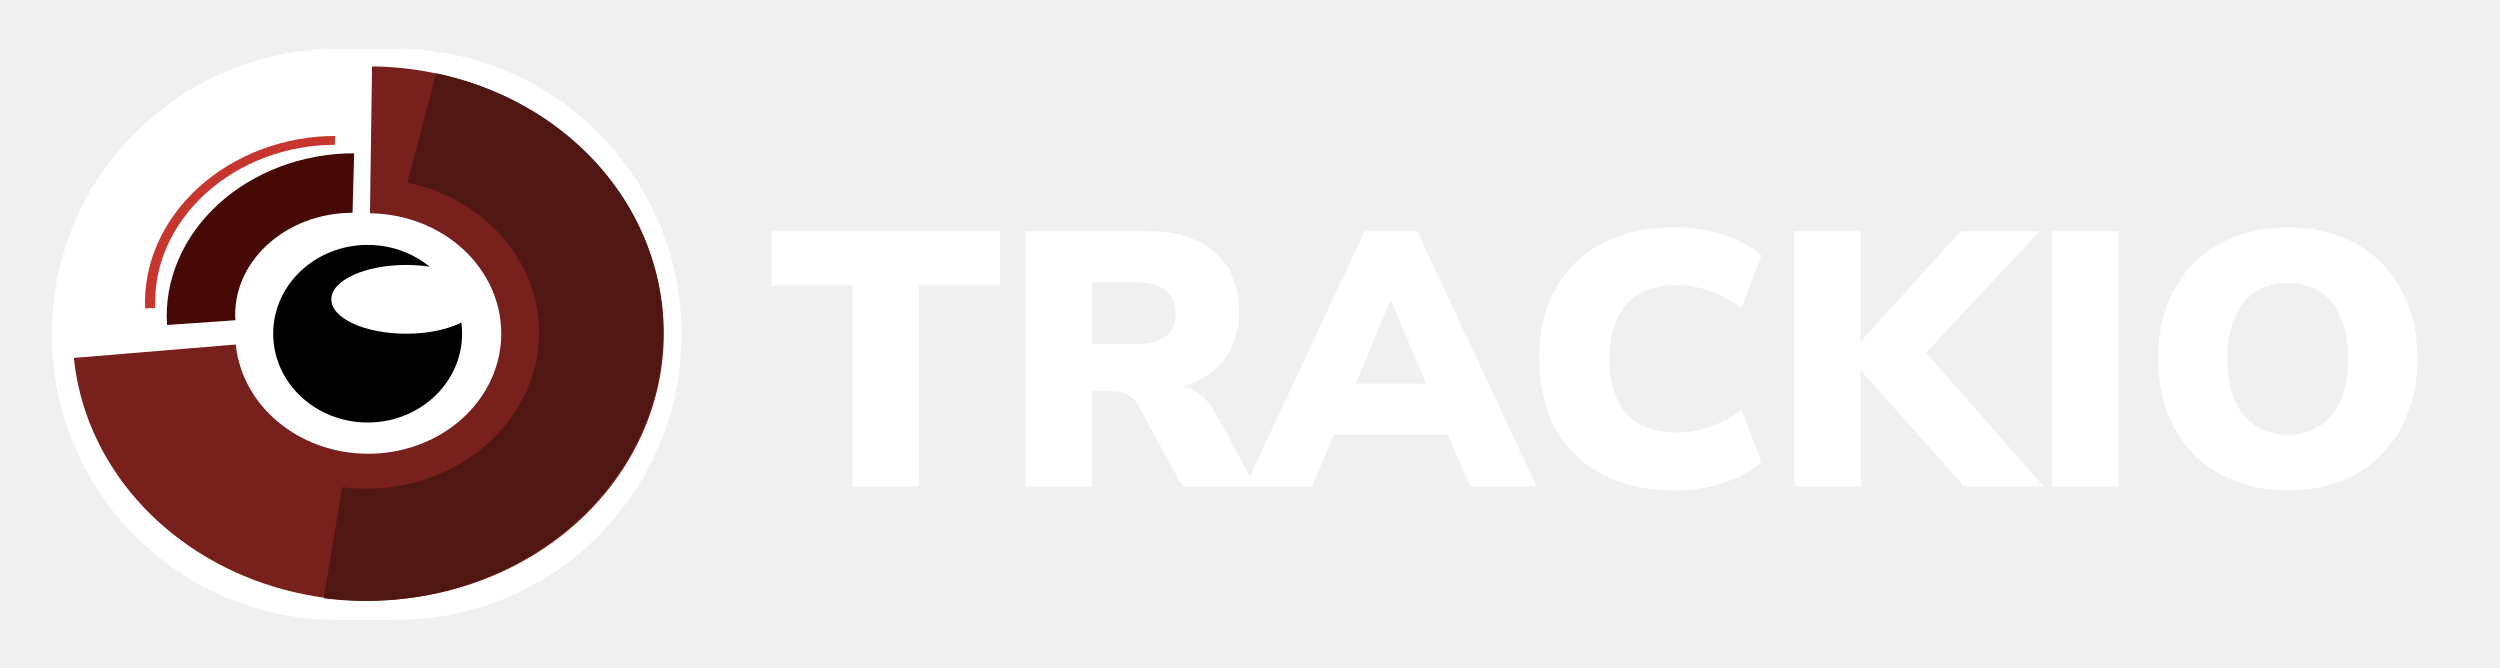
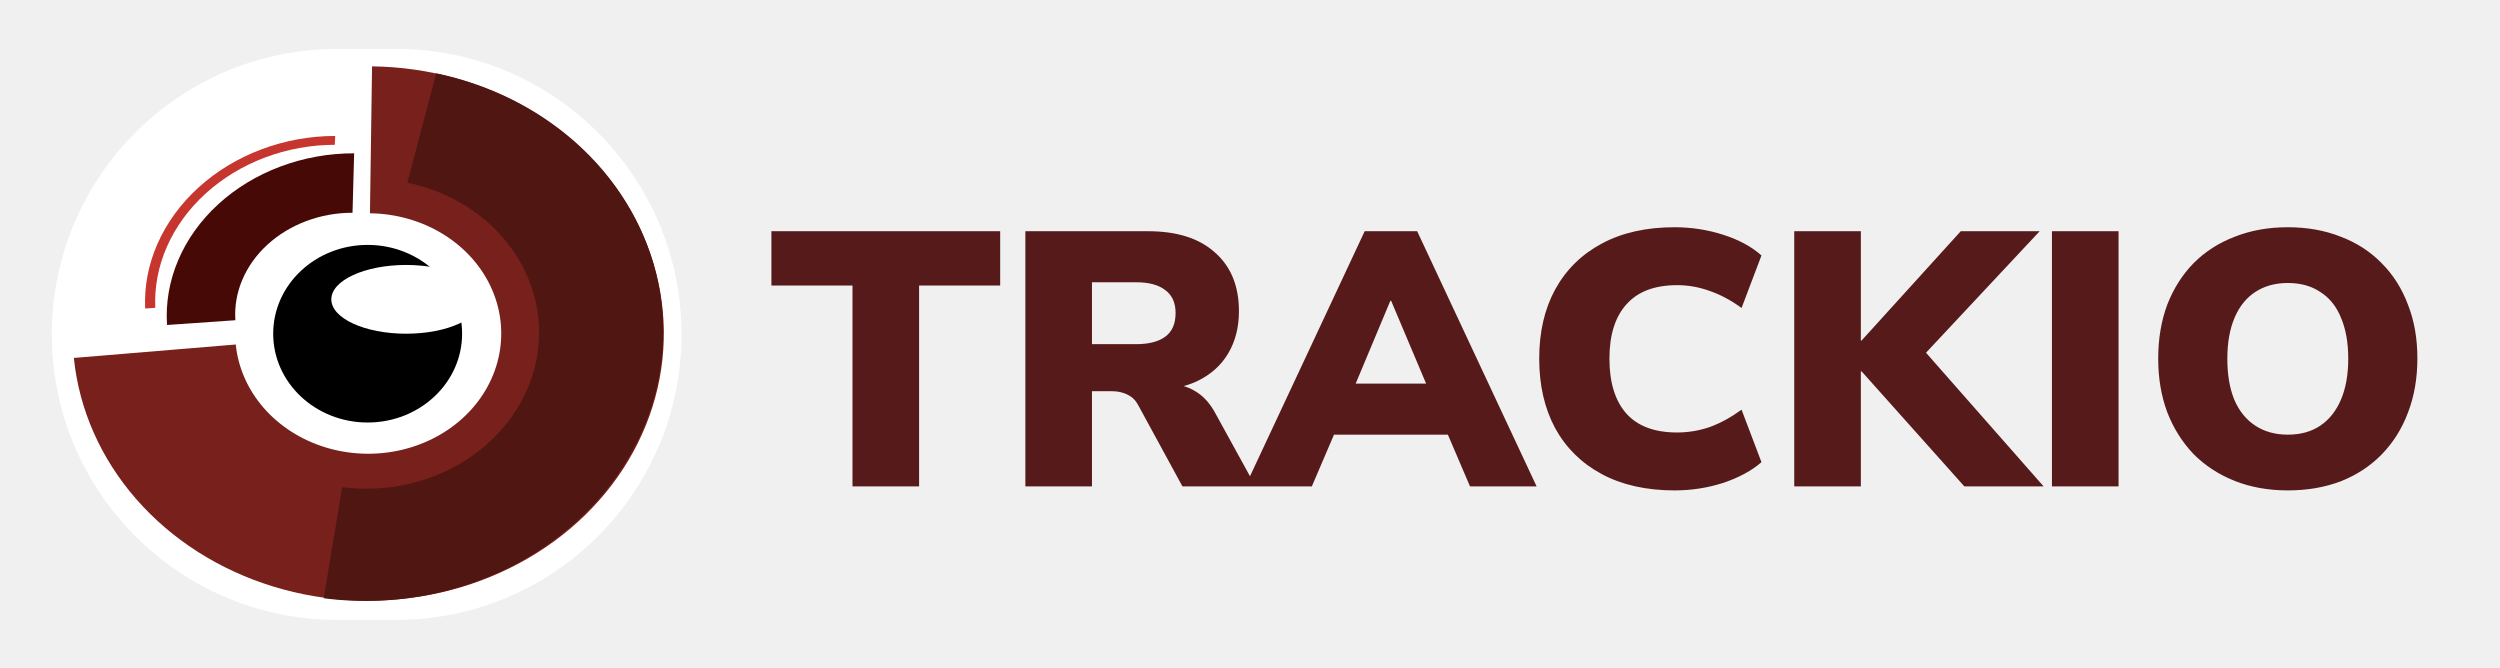
<svg xmlns="http://www.w3.org/2000/svg" width="221" height="59" viewBox="0 0 221 59" fill="none">
  <rect x="4.581" y="4.323" width="55.665" height="50.477" rx="25.239" fill="white" />
  <path d="M32.89 5.866C37.942 5.925 42.866 7.307 47.067 9.843C51.268 12.38 54.566 15.963 56.56 20.158C58.554 24.354 59.161 28.982 58.305 33.482C57.45 37.983 55.169 42.162 51.74 45.516C48.31 48.869 43.879 51.251 38.982 52.375C34.085 53.499 28.933 53.316 24.149 51.847C19.365 50.379 15.155 47.689 12.028 44.103C8.9 40.517 6.99 36.188 6.529 31.641L20.841 30.454C21.049 32.5 21.908 34.448 23.315 36.062C24.723 37.676 26.617 38.886 28.77 39.547C30.923 40.208 33.241 40.29 35.445 39.784C37.648 39.279 39.643 38.206 41.186 36.697C42.729 35.189 43.755 33.308 44.14 31.282C44.525 29.257 44.253 27.175 43.355 25.287C42.458 23.399 40.974 21.787 39.083 20.645C37.193 19.504 34.977 18.882 32.704 18.855L32.89 5.866Z" fill="#78201C" />
  <path d="M31.306 13.553C29.07 13.549 26.847 13.948 24.778 14.725C22.709 15.501 20.838 16.638 19.284 18.064C17.729 19.49 16.526 21.173 15.748 23.009C14.97 24.844 14.635 26.791 14.765 28.728L20.807 28.309C20.726 27.097 20.935 25.878 21.422 24.729C21.909 23.579 22.663 22.525 23.636 21.633C24.609 20.74 25.78 20.028 27.076 19.542C28.371 19.056 29.763 18.806 31.163 18.808L31.306 13.553Z" fill="#470905" />
  <path d="M29.633 12.018C27.403 12.019 25.179 12.424 23.1 13.207C21.021 13.991 19.133 15.135 17.555 16.569C15.976 18.002 14.741 19.694 13.928 21.536C13.116 23.379 12.742 25.333 12.832 27.275L13.728 27.21C13.643 25.376 13.996 23.531 14.763 21.791C15.531 20.05 16.697 18.453 18.188 17.099C19.679 15.745 21.462 14.664 23.426 13.924C25.389 13.184 27.49 12.802 29.595 12.801L29.633 12.018Z" fill="#C6352E" />
  <path d="M38.56 6.481C45.113 7.851 50.81 11.46 54.461 16.556C58.111 21.652 59.433 27.84 58.15 33.828C56.867 39.817 53.078 45.143 47.575 48.694C42.072 52.245 35.28 53.747 28.618 52.886L30.248 43.067C34.113 43.566 38.053 42.695 41.245 40.635C44.438 38.575 46.636 35.485 47.38 32.011C48.124 28.537 47.358 24.947 45.24 21.991C43.122 19.035 39.817 16.941 36.015 16.146L38.56 6.481Z" fill="#501611" />
  <ellipse cx="32.5" cy="29.5" rx="8.35" ry="7.85" fill="black" />
  <ellipse cx="35.904" cy="26.461" rx="6.616" ry="3.039" fill="white" />
-   <path d="M75.36 43V25.24H68.192V20.44H88.416V25.24H81.248V43H75.36ZM90.642 43V20.44H101.49C104.05 20.44 106.023 21.069 107.41 22.328C108.818 23.565 109.522 25.293 109.522 27.512C109.522 28.941 109.202 30.189 108.562 31.256C107.943 32.301 107.036 33.112 105.842 33.688C104.668 34.242 103.218 34.52 101.49 34.52L101.746 33.944H103.282C104.199 33.944 105.01 34.168 105.714 34.616C106.418 35.042 107.004 35.704 107.474 36.6L110.994 43H104.53L100.626 35.832C100.455 35.512 100.252 35.266 100.018 35.096C99.783 34.925 99.516 34.797 99.218 34.712C98.94 34.626 98.631 34.584 98.29 34.584H96.53V43H90.642ZM96.53 30.424H100.434C101.564 30.424 102.428 30.2 103.026 29.752C103.623 29.304 103.922 28.61 103.922 27.672C103.922 26.776 103.623 26.104 103.026 25.656C102.428 25.186 101.564 24.952 100.434 24.952H96.53V30.424ZM110.078 43L120.638 20.44H125.278L135.838 43H129.95L127.294 36.792L129.534 38.424H116.35L118.622 36.792L115.966 43H110.078ZM122.91 26.584L119.198 35.448L118.302 33.912H127.614L126.718 35.448L122.974 26.584H122.91ZM148.034 43.352C145.538 43.352 143.394 42.872 141.602 41.912C139.81 40.952 138.434 39.597 137.474 37.848C136.535 36.098 136.066 34.05 136.066 31.704C136.066 29.357 136.535 27.32 137.474 25.592C138.434 23.842 139.81 22.488 141.602 21.528C143.394 20.568 145.538 20.088 148.034 20.088C149.527 20.088 150.967 20.312 152.354 20.76C153.74 21.208 154.86 21.816 155.714 22.584L153.954 27.224C153.015 26.541 152.076 26.04 151.138 25.72C150.199 25.378 149.239 25.208 148.258 25.208C146.274 25.208 144.78 25.773 143.778 26.904C142.775 28.013 142.274 29.613 142.274 31.704C142.274 33.816 142.775 35.437 143.778 36.568C144.78 37.677 146.274 38.232 148.258 38.232C149.239 38.232 150.199 38.072 151.138 37.752C152.076 37.41 153.015 36.898 153.954 36.216L155.714 40.856C154.86 41.602 153.74 42.21 152.354 42.68C150.967 43.128 149.527 43.352 148.034 43.352ZM158.611 43V20.44H164.499V30.104H164.562L173.331 20.44H180.307L169.171 32.344V29.944L180.659 43H173.651L164.562 32.824H164.499V43H158.611ZM181.392 43V20.44H187.28V43H181.392ZM202.241 43.352C200.534 43.352 198.977 43.074 197.569 42.52C196.161 41.965 194.945 41.176 193.921 40.152C192.918 39.106 192.139 37.869 191.585 36.44C191.051 35.01 190.785 33.432 190.785 31.704C190.785 29.954 191.051 28.365 191.585 26.936C192.139 25.506 192.918 24.28 193.921 23.256C194.945 22.232 196.161 21.453 197.569 20.92C198.977 20.365 200.534 20.088 202.241 20.088C203.947 20.088 205.505 20.365 206.913 20.92C208.321 21.453 209.526 22.232 210.529 23.256C211.553 24.28 212.331 25.506 212.865 26.936C213.419 28.344 213.697 29.922 213.697 31.672C213.697 33.442 213.419 35.042 212.865 36.472C212.331 37.901 211.553 39.138 210.529 40.184C209.526 41.208 208.321 41.997 206.913 42.552C205.505 43.085 203.947 43.352 202.241 43.352ZM202.241 38.424C203.371 38.424 204.331 38.157 205.121 37.624C205.91 37.09 206.518 36.322 206.944 35.32C207.371 34.317 207.585 33.112 207.585 31.704C207.585 30.296 207.371 29.09 206.944 28.088C206.539 27.085 205.931 26.328 205.121 25.816C204.331 25.282 203.371 25.016 202.241 25.016C201.131 25.016 200.171 25.282 199.361 25.816C198.571 26.328 197.963 27.085 197.536 28.088C197.11 29.09 196.897 30.296 196.897 31.704C196.897 33.112 197.099 34.317 197.505 35.32C197.931 36.322 198.55 37.09 199.361 37.624C200.171 38.157 201.131 38.424 202.241 38.424Z" fill="white" />
+   <path d="M75.36 43V25.24H68.192V20.44H88.416V25.24H81.248V43H75.36ZM90.642 43V20.44H101.49C104.05 20.44 106.023 21.069 107.41 22.328C108.818 23.565 109.522 25.293 109.522 27.512C109.522 28.941 109.202 30.189 108.562 31.256C107.943 32.301 107.036 33.112 105.842 33.688C104.668 34.242 103.218 34.52 101.49 34.52L101.746 33.944H103.282C104.199 33.944 105.01 34.168 105.714 34.616C106.418 35.042 107.004 35.704 107.474 36.6L110.994 43H104.53L100.626 35.832C100.455 35.512 100.252 35.266 100.018 35.096C99.783 34.925 99.516 34.797 99.218 34.712C98.94 34.626 98.631 34.584 98.29 34.584H96.53V43H90.642ZM96.53 30.424H100.434C101.564 30.424 102.428 30.2 103.026 29.752C103.623 29.304 103.922 28.61 103.922 27.672C103.922 26.776 103.623 26.104 103.026 25.656C102.428 25.186 101.564 24.952 100.434 24.952H96.53V30.424ZM110.078 43L120.638 20.44H125.278L135.838 43H129.95L127.294 36.792L129.534 38.424H116.35L118.622 36.792L115.966 43H110.078ZM122.91 26.584L119.198 35.448L118.302 33.912H127.614L126.718 35.448L122.974 26.584H122.91ZM148.034 43.352C145.538 43.352 143.394 42.872 141.602 41.912C139.81 40.952 138.434 39.597 137.474 37.848C136.535 36.098 136.066 34.05 136.066 31.704C136.066 29.357 136.535 27.32 137.474 25.592C138.434 23.842 139.81 22.488 141.602 21.528C143.394 20.568 145.538 20.088 148.034 20.088C149.527 20.088 150.967 20.312 152.354 20.76C153.74 21.208 154.86 21.816 155.714 22.584L153.954 27.224C153.015 26.541 152.076 26.04 151.138 25.72C150.199 25.378 149.239 25.208 148.258 25.208C146.274 25.208 144.78 25.773 143.778 26.904C142.775 28.013 142.274 29.613 142.274 31.704C142.274 33.816 142.775 35.437 143.778 36.568C144.78 37.677 146.274 38.232 148.258 38.232C149.239 38.232 150.199 38.072 151.138 37.752C152.076 37.41 153.015 36.898 153.954 36.216L155.714 40.856C154.86 41.602 153.74 42.21 152.354 42.68C150.967 43.128 149.527 43.352 148.034 43.352ZM158.611 43V20.44H164.499V30.104H164.562L173.331 20.44H180.307L169.171 32.344V29.944L180.659 43H173.651L164.562 32.824H164.499V43H158.611ZM181.392 43V20.44H187.28V43H181.392ZM202.241 43.352C200.534 43.352 198.977 43.074 197.569 42.52C196.161 41.965 194.945 41.176 193.921 40.152C192.918 39.106 192.139 37.869 191.585 36.44C191.051 35.01 190.785 33.432 190.785 31.704C190.785 29.954 191.051 28.365 191.585 26.936C192.139 25.506 192.918 24.28 193.921 23.256C194.945 22.232 196.161 21.453 197.569 20.92C198.977 20.365 200.534 20.088 202.241 20.088C203.947 20.088 205.505 20.365 206.913 20.92C208.321 21.453 209.526 22.232 210.529 23.256C211.553 24.28 212.331 25.506 212.865 26.936C213.419 28.344 213.697 29.922 213.697 31.672C213.697 33.442 213.419 35.042 212.865 36.472C212.331 37.901 211.553 39.138 210.529 40.184C209.526 41.208 208.321 41.997 206.913 42.552C205.505 43.085 203.947 43.352 202.241 43.352ZM202.241 38.424C203.371 38.424 204.331 38.157 205.121 37.624C205.91 37.09 206.518 36.322 206.944 35.32C207.371 34.317 207.585 33.112 207.585 31.704C207.585 30.296 207.371 29.09 206.944 28.088C206.539 27.085 205.931 26.328 205.121 25.816C204.331 25.282 203.371 25.016 202.241 25.016C201.131 25.016 200.171 25.282 199.361 25.816C198.571 26.328 197.963 27.085 197.536 28.088C197.11 29.09 196.897 30.296 196.897 31.704C196.897 33.112 197.099 34.317 197.505 35.32C197.931 36.322 198.55 37.09 199.361 37.624C200.171 38.157 201.131 38.424 202.241 38.424Z" fill="#571A1A" />
</svg>
